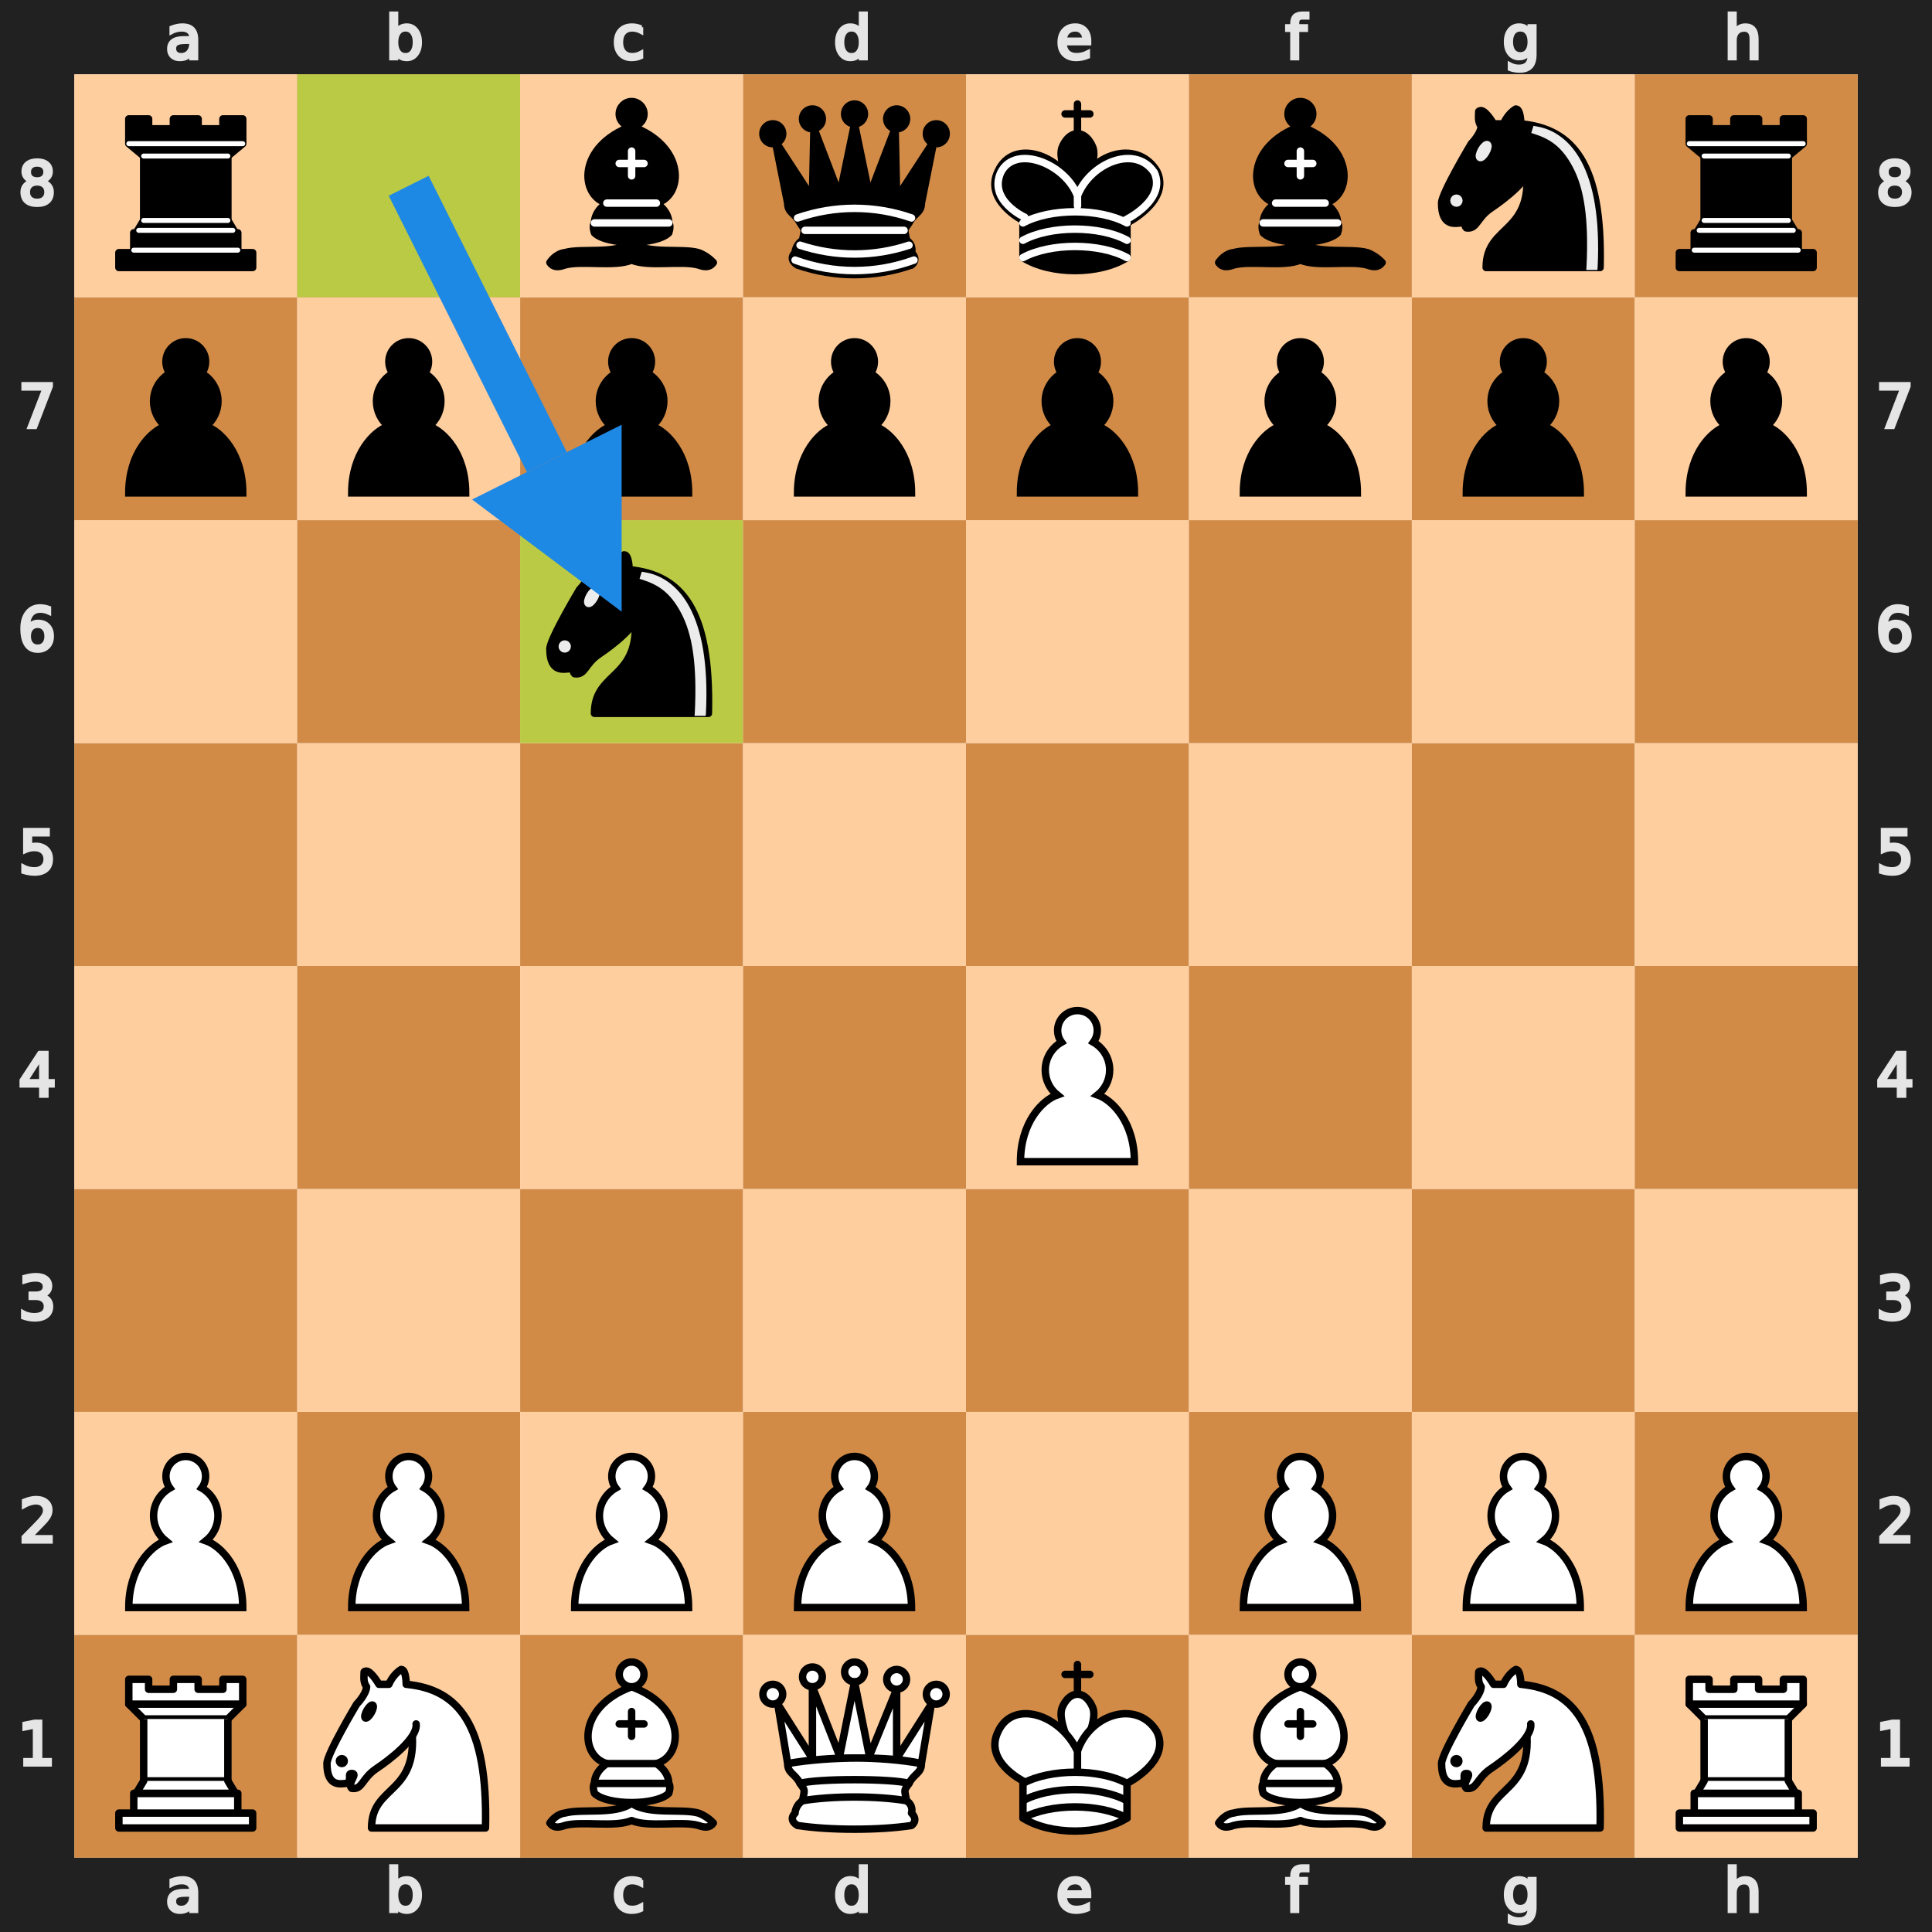
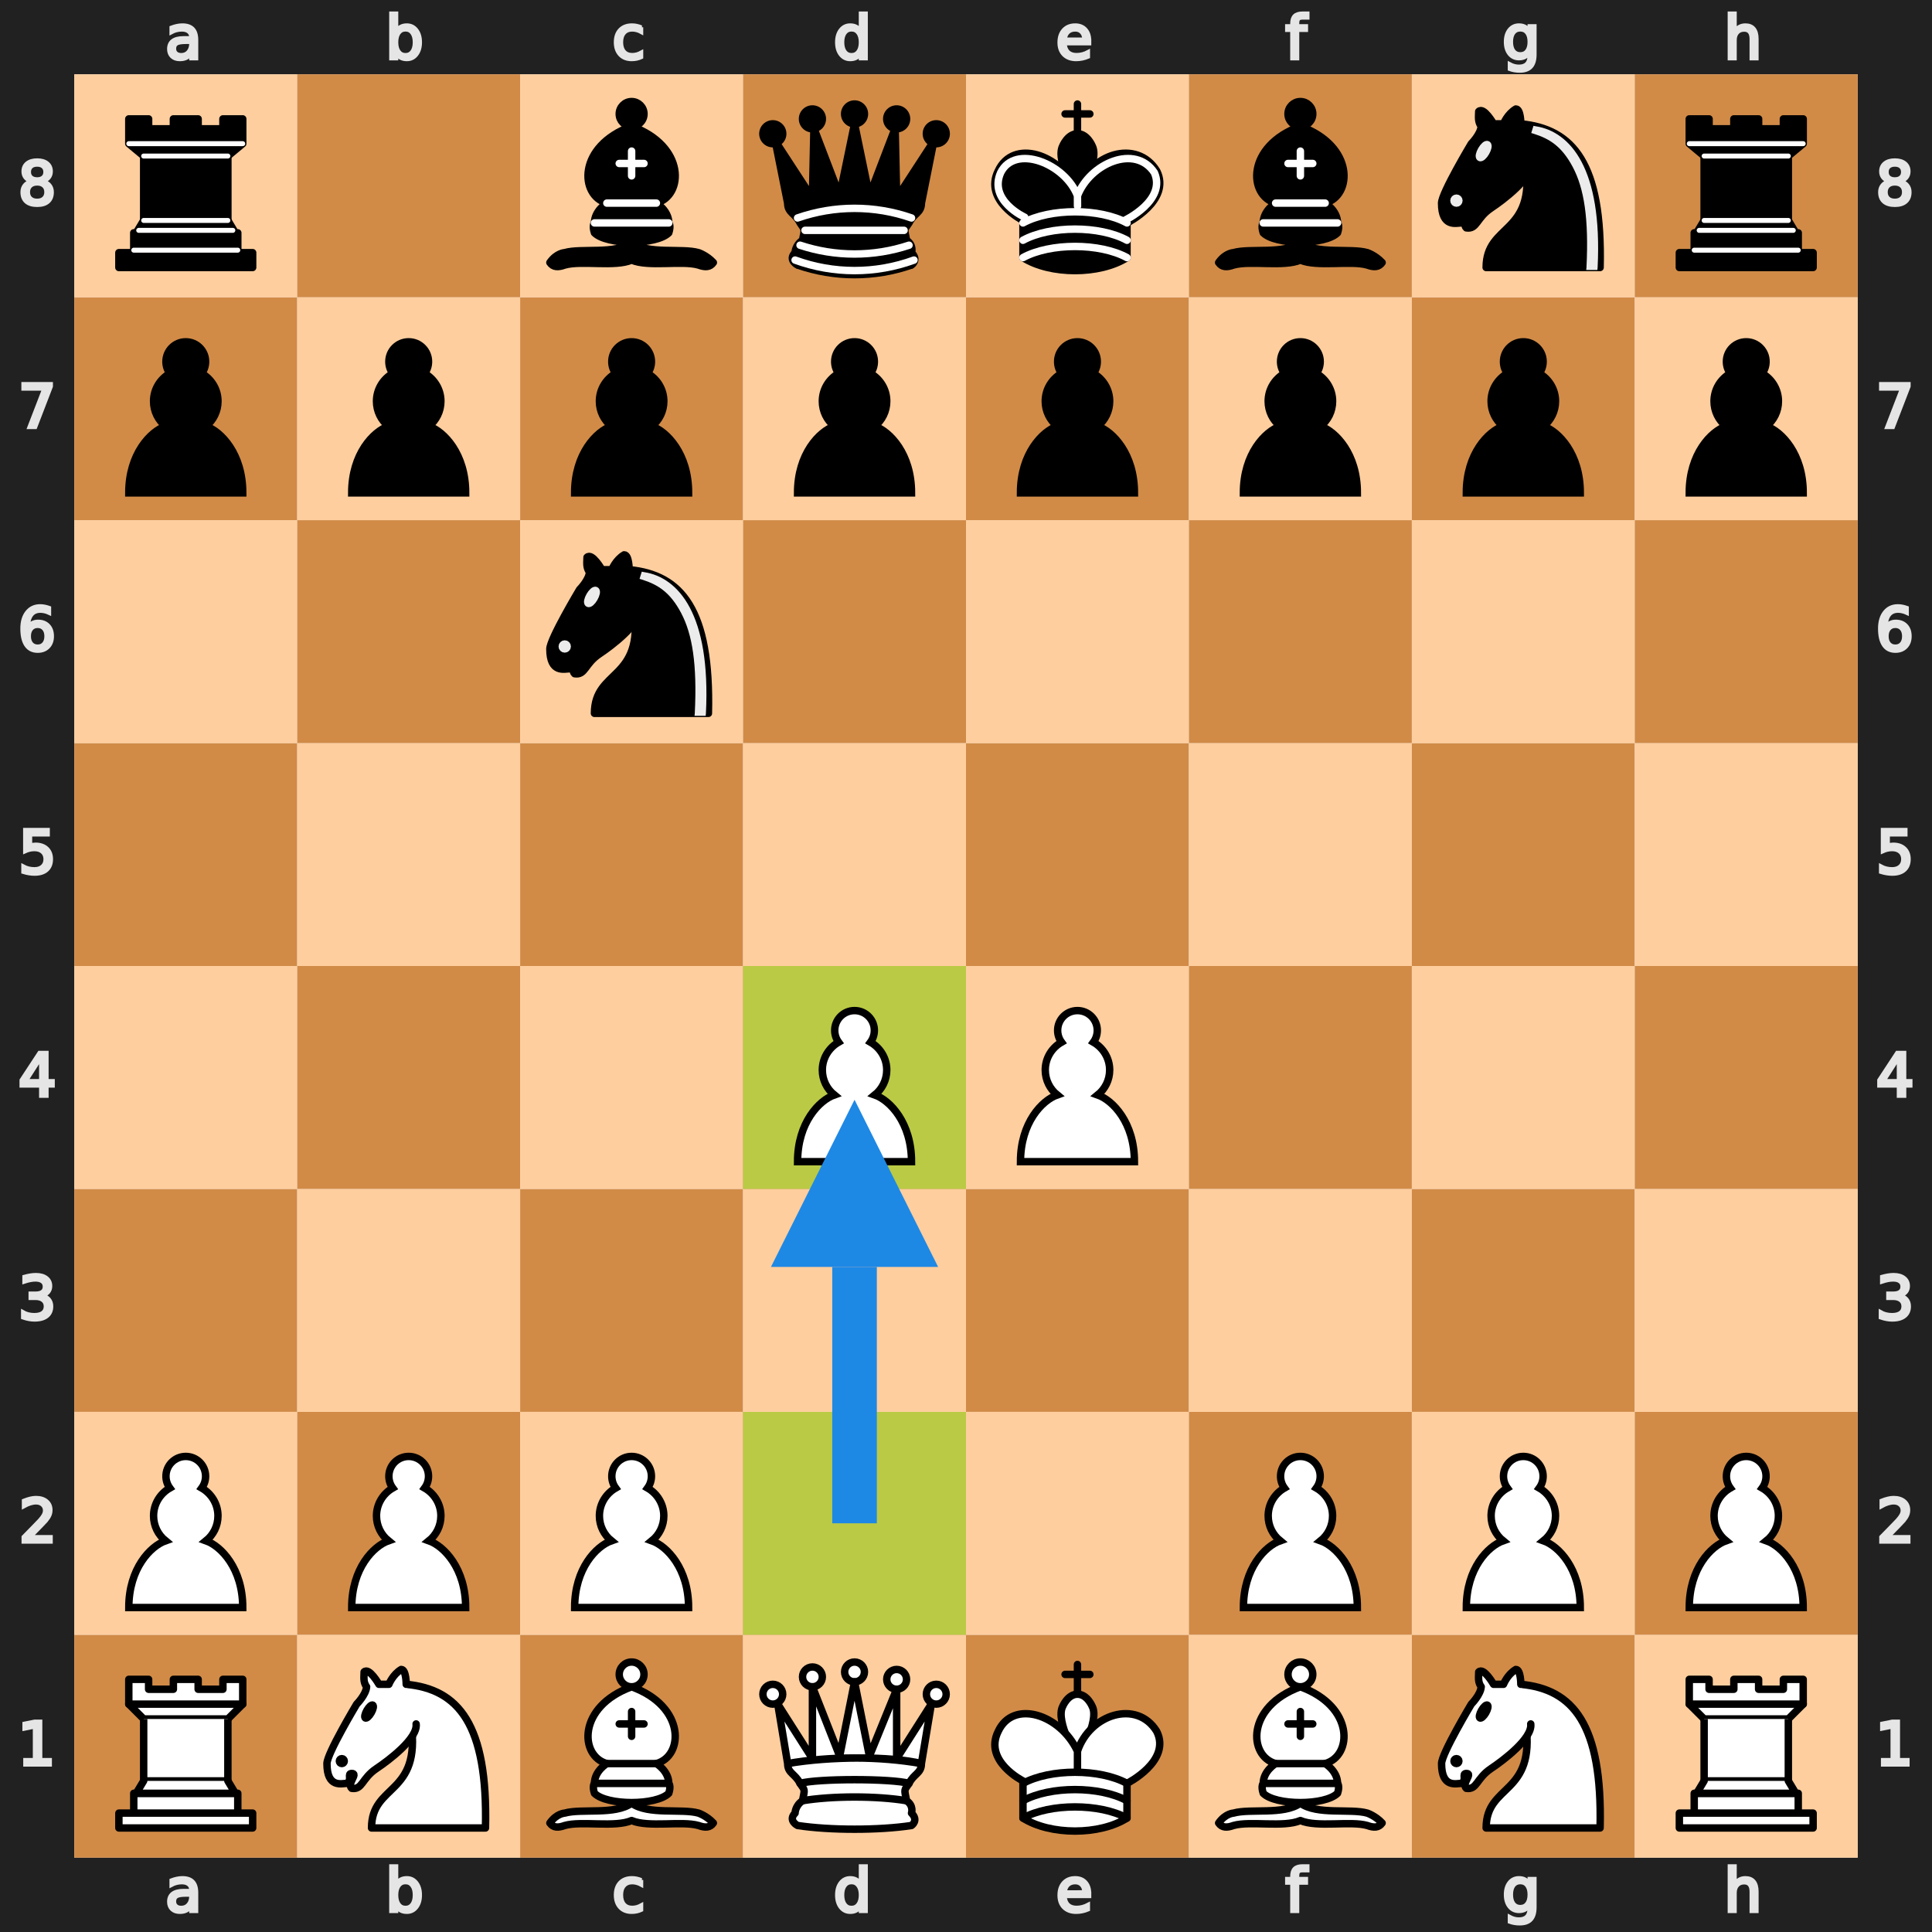
<svg xmlns="http://www.w3.org/2000/svg" xmlns:xlink="http://www.w3.org/1999/xlink" viewBox="0 0 390 390" width="400" height="400">
  <defs>
    <g id="white-pawn" class="white pawn">
      <path d="M22.5 9c-2.21 0-4 1.79-4 4 0 .89.29 1.71.78 2.38C17.33 16.5 16 18.59 16 21c0 2.03.94 3.84 2.41 5.03-3 1.06-7.41 5.55-7.41 13.47h23c0-7.92-4.41-12.41-7.41-13.47 1.47-1.19 2.41-3 2.41-5.03 0-2.41-1.33-4.5-3.28-5.62.49-.67.78-1.49.78-2.38 0-2.21-1.79-4-4-4z" fill="#fff" stroke="#000" stroke-width="1.5" stroke-linecap="round" />
    </g>
    <g id="white-knight" class="white knight" fill="none" fill-rule="evenodd" stroke="#000" stroke-width="1.5" stroke-linecap="round" stroke-linejoin="round">
      <path d="M 22,10 C 32.5,11 38.5,18 38,39 L 15,39 C 15,30 25,32.5 23,18" style="fill:#ffffff; stroke:#000000;" />
      <path d="M 24,18 C 24.38,20.91 18.45,25.37 16,27 C 13,29 13.18,31.34 11,31 C 9.958,30.06 12.41,27.96 11,28 C 10,28 11.19,29.23 10,30 C 9,30 5.997,31 6,26 C 6,24 12,14 12,14 C 12,14 13.89,12.1 14,10.5 C 13.27,9.506 13.5,8.5 13.5,7.5 C 14.5,6.5 16.5,10 16.5,10 L 18.5,10 C 18.5,10 19.28,8.008 21,7 C 22,7 22,10 22,10" style="fill:#ffffff; stroke:#000000;" />
      <path d="M 9.5 25.5 A 0.5 0.5 0 1 1 8.5,25.5 A 0.5 0.5 0 1 1 9.5 25.5 z" style="fill:#000000; stroke:#000000;" />
      <path d="M 15 15.5 A 0.5 1.5 0 1 1 14,15.5 A 0.5 1.5 0 1 1 15 15.5 z" transform="matrix(0.866,0.5,-0.5,0.866,9.693,-5.173)" style="fill:#000000; stroke:#000000;" />
    </g>
    <g id="white-bishop" class="white bishop" fill="none" fill-rule="evenodd" stroke="#000" stroke-width="1.5" stroke-linecap="round" stroke-linejoin="round">
      <g fill="#fff" stroke-linecap="butt">
        <path d="M9 36c3.39-.97 10.11.43 13.5-2 3.39 2.43 10.11 1.03 13.5 2 0 0 1.65.54 3 2-.68.97-1.65.99-3 .5-3.39-.97-10.11.46-13.5-1-3.39 1.46-10.11.03-13.5 1-1.354.49-2.323.47-3-.5 1.354-1.94 3-2 3-2zM15 32c2.5 2.5 12.5 2.5 15 0 .5-1.5 0-2 0-2 0-2.5-2.5-4-2.5-4 5.5-1.5 6-11.5-5-15.5-11 4-10.5 14-5 15.5 0 0-2.5 1.5-2.5 4 0 0-.5.5 0 2zM25 8a2.5 2.5 0 1 1-5 0 2.5 2.5 0 1 1 5 0z" />
      </g>
      <path d="M17.5 26h10M15 30h15m-7.5-14.5v5M20 18h5" stroke-linejoin="miter" />
    </g>
    <g id="white-rook" class="white rook" fill="#fff" fill-rule="evenodd" stroke="#000" stroke-width="1.5" stroke-linecap="round" stroke-linejoin="round">
      <path d="M9 39h27v-3H9v3zM12 36v-4h21v4H12zM11 14V9h4v2h5V9h5v2h5V9h4v5" stroke-linecap="butt" />
      <path d="M34 14l-3 3H14l-3-3" />
      <path d="M31 17v12.5H14V17" stroke-linecap="butt" stroke-linejoin="miter" />
      <path d="M31 29.5l1.5 2.5h-20l1.5-2.5" />
      <path d="M11 14h23" fill="none" stroke-linejoin="miter" />
    </g>
    <g id="white-queen" class="white queen" fill="#fff" fill-rule="evenodd" stroke="#000" stroke-width="1.5" stroke-linecap="round" stroke-linejoin="round">
      <path d="M8 12a2 2 0 1 1-4 0 2 2 0 1 1 4 0zM24.5 7.5a2 2 0 1 1-4 0 2 2 0 1 1 4 0zM41 12a2 2 0 1 1-4 0 2 2 0 1 1 4 0zM16 8.5a2 2 0 1 1-4 0 2 2 0 1 1 4 0zM33 9a2 2 0 1 1-4 0 2 2 0 1 1 4 0z" />
      <path d="M9 26c8.5-1.5 21-1.5 27 0l2-12-7 11V11l-5.5 13.5-3-15-3 15-5.5-14V25L7 14l2 12zM9 26c0 2 1.5 2 2.5 4 1 1.5 1 1 .5 3.5-1.5 1-1.5 2.5-1.5 2.5-1.5 1.5.5 2.5.5 2.5 6.5 1 16.5 1 23 0 0 0 1.5-1 0-2.5 0 0 .5-1.5-1-2.5-.5-2.5-.5-2 .5-3.5 1-2 2.5-2 2.5-4-8.5-1.5-18.5-1.5-27 0z" stroke-linecap="butt" />
      <path d="M11.5 30c3.5-1 18.5-1 22 0M12 33.5c6-1 15-1 21 0" fill="none" />
    </g>
    <g id="white-king" class="white king" fill="none" fill-rule="evenodd" stroke="#000" stroke-width="1.5" stroke-linecap="round" stroke-linejoin="round">
      <path d="M22.5 11.63V6M20 8h5" stroke-linejoin="miter" />
      <path d="M22.5 25s4.5-7.5 3-10.5c0 0-1-2.5-3-2.5s-3 2.5-3 2.5c-1.5 3 3 10.5 3 10.5" fill="#fff" stroke-linecap="butt" stroke-linejoin="miter" />
      <path d="M11.5 37c5.5 3.5 15.5 3.5 21 0v-7s9-4.5 6-10.5c-4-6.5-13.5-3.5-16 4V27v-3.5c-3.5-7.5-13-10.5-16-4-3 6 5 10 5 10V37z" fill="#fff" />
      <path d="M11.5 30c5.5-3 15.5-3 21 0m-21 3.5c5.5-3 15.5-3 21 0m-21 3.5c5.5-3 15.5-3 21 0" />
    </g>
    <g id="black-pawn" class="black pawn">
      <path d="M22.5 9c-2.21 0-4 1.79-4 4 0 .89.29 1.71.78 2.38C17.33 16.5 16 18.59 16 21c0 2.03.94 3.84 2.41 5.03-3 1.06-7.41 5.55-7.41 13.47h23c0-7.92-4.41-12.41-7.41-13.47 1.47-1.19 2.41-3 2.41-5.03 0-2.41-1.33-4.5-3.28-5.62.49-.67.78-1.49.78-2.38 0-2.21-1.79-4-4-4z" fill="#000" stroke="#000" stroke-width="1.5" stroke-linecap="round" />
    </g>
    <g id="black-knight" class="black knight" fill="none" fill-rule="evenodd" stroke="#000" stroke-width="1.5" stroke-linecap="round" stroke-linejoin="round">
      <path d="M 22,10 C 32.5,11 38.5,18 38,39 L 15,39 C 15,30 25,32.5 23,18" style="fill:#000000; stroke:#000000;" />
      <path d="M 24,18 C 24.38,20.91 18.45,25.37 16,27 C 13,29 13.18,31.34 11,31 C 9.958,30.06 12.41,27.96 11,28 C 10,28 11.19,29.23 10,30 C 9,30 5.997,31 6,26 C 6,24 12,14 12,14 C 12,14 13.89,12.1 14,10.5 C 13.27,9.506 13.5,8.5 13.5,7.5 C 14.5,6.5 16.5,10 16.5,10 L 18.5,10 C 18.5,10 19.28,8.008 21,7 C 22,7 22,10 22,10" style="fill:#000000; stroke:#000000;" />
      <path d="M 9.5 25.5 A 0.5 0.5 0 1 1 8.5,25.5 A 0.5 0.5 0 1 1 9.5 25.5 z" style="fill:#ececec; stroke:#ececec;" />
      <path d="M 15 15.5 A 0.5 1.5 0 1 1 14,15.5 A 0.5 1.5 0 1 1 15 15.5 z" transform="matrix(0.866,0.5,-0.5,0.866,9.693,-5.173)" style="fill:#ececec; stroke:#ececec;" />
      <path d="M 24.55,10.4 L 24.1,11.85 L 24.6,12 C 27.75,13 30.25,14.49 32.5,18.75 C 34.75,23.01 35.75,29.06 35.25,39 L 35.2,39.5 L 37.45,39.5 L 37.5,39 C 38,28.94 36.62,22.15 34.25,17.66 C 31.88,13.17 28.46,11.02 25.06,10.5 L 24.55,10.4 z " style="fill:#ececec; stroke:none;" />
    </g>
    <g id="black-bishop" class="black bishop" fill="none" fill-rule="evenodd" stroke="#000" stroke-width="1.5" stroke-linecap="round" stroke-linejoin="round">
      <path d="M9 36c3.39-.97 10.11.43 13.5-2 3.39 2.43 10.11 1.03 13.5 2 0 0 1.65.54 3 2-.68.97-1.65.99-3 .5-3.39-.97-10.11.46-13.5-1-3.39 1.46-10.11.03-13.5 1-1.354.49-2.323.47-3-.5 1.354-1.94 3-2 3-2zm6-4c2.5 2.5 12.5 2.5 15 0 .5-1.5 0-2 0-2 0-2.5-2.5-4-2.5-4 5.5-1.5 6-11.5-5-15.5-11 4-10.5 14-5 15.5 0 0-2.5 1.5-2.5 4 0 0-.5.5 0 2zM25 8a2.5 2.5 0 1 1-5 0 2.5 2.5 0 1 1 5 0z" fill="#000" stroke-linecap="butt" />
      <path d="M17.5 26h10M15 30h15m-7.5-14.5v5M20 18h5" stroke="#fff" stroke-linejoin="miter" />
    </g>
    <g id="black-rook" class="black rook" fill="#000" fill-rule="evenodd" stroke="#000" stroke-width="1.5" stroke-linecap="round" stroke-linejoin="round">
      <path d="M9 39h27v-3H9v3zM12.5 32l1.5-2.5h17l1.5 2.5h-20zM12 36v-4h21v4H12z" stroke-linecap="butt" />
      <path d="M14 29.5v-13h17v13H14z" stroke-linecap="butt" stroke-linejoin="miter" />
      <path d="M14 16.5L11 14h23l-3 2.5H14zM11 14V9h4v2h5V9h5v2h5V9h4v5H11z" stroke-linecap="butt" />
      <path d="M12 35.5h21M13 31.5h19M14 29.5h17M14 16.5h17M11 14h23" fill="none" stroke="#fff" stroke-width="1" stroke-linejoin="miter" />
    </g>
    <g id="black-queen" class="black queen" fill="#000" fill-rule="evenodd" stroke="#000" stroke-width="1.5" stroke-linecap="round" stroke-linejoin="round">
      <g fill="#000" stroke="none">
        <circle cx="6" cy="12" r="2.75" />
        <circle cx="14" cy="9" r="2.75" />
        <circle cx="22.5" cy="8" r="2.75" />
        <circle cx="31" cy="9" r="2.75" />
        <circle cx="39" cy="12" r="2.75" />
      </g>
      <path d="M9 26c8.5-1.5 21-1.5 27 0l2.5-12.5L31 25l-.3-14.1-5.2 13.6-3-14.5-3 14.5-5.2-13.6L14 25 6.5 13.5 9 26zM9 26c0 2 1.5 2 2.5 4 1 1.5 1 1 .5 3.5-1.5 1-1.5 2.5-1.5 2.5-1.5 1.5.5 2.5.5 2.5 6.5 1 16.5 1 23 0 0 0 1.5-1 0-2.5 0 0 .5-1.5-1-2.5-.5-2.5-.5-2 .5-3.5 1-2 2.5-2 2.5-4-8.5-1.5-18.5-1.5-27 0z" stroke-linecap="butt" />
      <path d="M11 38.5a35 35 1 0 0 23 0" fill="none" stroke-linecap="butt" />
      <path d="M11 29a35 35 1 0 1 23 0M12.5 31.5h20M11.5 34.5a35 35 1 0 0 22 0M10.5 37.5a35 35 1 0 0 24 0" fill="none" stroke="#fff" />
    </g>
    <g id="black-king" class="black king" fill="none" fill-rule="evenodd" stroke="#000" stroke-width="1.5" stroke-linecap="round" stroke-linejoin="round">
      <path d="M22.5 11.63V6" stroke-linejoin="miter" />
      <path d="M22.5 25s4.5-7.5 3-10.5c0 0-1-2.5-3-2.5s-3 2.5-3 2.5c-1.5 3 3 10.5 3 10.5" fill="#000" stroke-linecap="butt" stroke-linejoin="miter" />
      <path d="M11.5 37c5.5 3.5 15.5 3.5 21 0v-7s9-4.5 6-10.5c-4-6.5-13.5-3.5-16 4V27v-3.5c-3.5-7.5-13-10.5-16-4-3 6 5 10 5 10V37z" fill="#000" />
      <path d="M20 8h5" stroke-linejoin="miter" />
      <path d="M32 29.5s8.5-4 6.03-9.65C34.15 14 25 18 22.5 24.5l.01 2.1-.01-2.1C20 18 9.906 14 6.997 19.85c-2.497 5.65 4.853 9 4.853 9M11.5 30c5.5-3 15.5-3 21 0m-21 3.5c5.5-3 15.5-3 21 0m-21 3.5c5.5-3 15.5-3 21 0" stroke="#fff" />
    </g>
  </defs>
  <rect x="7.5" y="7.5" width="375" height="375" fill="none" stroke="#212121" stroke-width="15" />
  <g transform="translate(20, 1) scale(0.75, 0.75)" fill="#e5e5e5" stroke="#e5e5e5">
    <path d="M23.328 10.016q-1.742 0-2.414.398-.672.398-.672 1.36 0 .765.5 1.218.508.445 1.375.445 1.196 0 1.914-.843.727-.852.727-2.258v-.32zm2.867-.594v4.992h-1.437v-1.328q-.492.797-1.227 1.18-.734.375-1.797.375-1.343 0-2.14-.75-.79-.758-.79-2.024 0-1.476.985-2.226.992-.75 2.953-.75h2.016V8.75q0-.992-.656-1.531-.649-.547-1.829-.547-.75 0-1.46.18-.711.18-1.368.539V6.062q.79-.304 1.532-.453.742-.156 1.445-.156 1.898 0 2.836.984.937.985.937 2.985z" />
  </g>
  <g transform="translate(20, 375) scale(0.75, 0.75)" fill="#e5e5e5" stroke="#e5e5e5">
    <path d="M23.328 10.016q-1.742 0-2.414.398-.672.398-.672 1.36 0 .765.5 1.218.508.445 1.375.445 1.196 0 1.914-.843.727-.852.727-2.258v-.32zm2.867-.594v4.992h-1.437v-1.328q-.492.797-1.227 1.18-.734.375-1.797.375-1.343 0-2.14-.75-.79-.758-.79-2.024 0-1.476.985-2.226.992-.75 2.953-.75h2.016V8.75q0-.992-.656-1.531-.649-.547-1.829-.547-.75 0-1.46.18-.711.18-1.368.539V6.062q.79-.304 1.532-.453.742-.156 1.445-.156 1.898 0 2.836.984.937.985.937 2.985z" />
  </g>
  <g transform="translate(65, 1) scale(0.75, 0.75)" fill="#e5e5e5" stroke="#e5e5e5">
    <path d="M24.922 10.047q0-1.586-.656-2.485-.649-.906-1.79-.906-1.14 0-1.796.906-.649.899-.649 2.485 0 1.586.649 2.492.656.898 1.797.898 1.14 0 1.789-.898.656-.906.656-2.492zm-4.89-3.055q.452-.781 1.14-1.156.695-.383 1.656-.383 1.594 0 2.586 1.266 1 1.265 1 3.328 0 2.062-1 3.328-.992 1.266-2.586 1.266-.96 0-1.656-.375-.688-.383-1.14-1.164v1.312h-1.446V2.258h1.445z" />
  </g>
  <g transform="translate(65, 375) scale(0.75, 0.75)" fill="#e5e5e5" stroke="#e5e5e5">
    <path d="M24.922 10.047q0-1.586-.656-2.485-.649-.906-1.79-.906-1.14 0-1.796.906-.649.899-.649 2.485 0 1.586.649 2.492.656.898 1.797.898 1.14 0 1.789-.898.656-.906.656-2.492zm-4.89-3.055q.452-.781 1.14-1.156.695-.383 1.656-.383 1.594 0 2.586 1.266 1 1.265 1 3.328 0 2.062-1 3.328-.992 1.266-2.586 1.266-.96 0-1.656-.375-.688-.383-1.14-1.164v1.312h-1.446V2.258h1.445z" />
  </g>
  <g transform="translate(110, 1) scale(0.75, 0.75)" fill="#e5e5e5" stroke="#e5e5e5">
    <path d="M25.96 6v1.344q-.608-.336-1.226-.5-.609-.172-1.234-.172-1.398 0-2.172.89-.773.883-.773 2.485 0 1.601.773 2.492.774.883 2.172.883.625 0 1.234-.164.618-.172 1.227-.508v1.328q-.602.281-1.25.422-.64.14-1.367.14-1.977 0-3.14-1.242-1.165-1.242-1.165-3.351 0-2.14 1.172-3.367 1.18-1.227 3.227-1.227.664 0 1.296.14.633.134 1.227.407z" />
  </g>
  <g transform="translate(110, 375) scale(0.75, 0.75)" fill="#e5e5e5" stroke="#e5e5e5">
    <path d="M25.96 6v1.344q-.608-.336-1.226-.5-.609-.172-1.234-.172-1.398 0-2.172.89-.773.883-.773 2.485 0 1.601.773 2.492.774.883 2.172.883.625 0 1.234-.164.618-.172 1.227-.508v1.328q-.602.281-1.25.422-.64.14-1.367.14-1.977 0-3.14-1.242-1.165-1.242-1.165-3.351 0-2.14 1.172-3.367 1.18-1.227 3.227-1.227.664 0 1.296.14.633.134 1.227.407z" />
  </g>
  <g transform="translate(155, 1) scale(0.75, 0.75)" fill="#e5e5e5" stroke="#e5e5e5">
    <path d="M24.973 6.992V2.258h1.437v12.156h-1.437v-1.312q-.453.78-1.149 1.164-.687.375-1.656.375-1.586 0-2.586-1.266-.992-1.266-.992-3.328 0-2.063.992-3.328 1-1.266 2.586-1.266.969 0 1.656.383.696.375 1.149 1.156zm-4.899 3.055q0 1.586.649 2.492.656.898 1.797.898 1.14 0 1.796-.898.657-.906.657-2.492 0-1.586-.657-2.485-.656-.906-1.796-.906-1.141 0-1.797.906-.649.899-.649 2.485z" />
  </g>
  <g transform="translate(155, 375) scale(0.75, 0.75)" fill="#e5e5e5" stroke="#e5e5e5">
    <path d="M24.973 6.992V2.258h1.437v12.156h-1.437v-1.312q-.453.78-1.149 1.164-.687.375-1.656.375-1.586 0-2.586-1.266-.992-1.266-.992-3.328 0-2.063.992-3.328 1-1.266 2.586-1.266.969 0 1.656.383.696.375 1.149 1.156zm-4.899 3.055q0 1.586.649 2.492.656.898 1.797.898 1.14 0 1.796-.898.657-.906.657-2.492 0-1.586-.657-2.485-.656-.906-1.796-.906-1.141 0-1.797.906-.649.899-.649 2.485z" />
  </g>
  <g transform="translate(200, 1) scale(0.75, 0.75)" fill="#e5e5e5" stroke="#e5e5e5">
    <path d="M26.555 9.68v.703h-6.61q.094 1.484.89 2.265.806.774 2.235.774.828 0 1.602-.203.781-.203 1.547-.61v1.36q-.774.328-1.586.5-.813.172-1.649.172-2.093 0-3.32-1.22-1.219-1.218-1.219-3.296 0-2.148 1.157-3.406 1.164-1.266 3.132-1.266 1.766 0 2.79 1.14 1.03 1.134 1.03 3.087zm-1.438-.422q-.015-1.18-.664-1.883-.64-.703-1.703-.703-1.203 0-1.93.68-.718.68-.828 1.914z" />
  </g>
  <g transform="translate(200, 375) scale(0.75, 0.75)" fill="#e5e5e5" stroke="#e5e5e5">
    <path d="M26.555 9.68v.703h-6.61q.094 1.484.89 2.265.806.774 2.235.774.828 0 1.602-.203.781-.203 1.547-.61v1.36q-.774.328-1.586.5-.813.172-1.649.172-2.093 0-3.32-1.22-1.219-1.218-1.219-3.296 0-2.148 1.157-3.406 1.164-1.266 3.132-1.266 1.766 0 2.79 1.14 1.03 1.134 1.03 3.087zm-1.438-.422q-.015-1.18-.664-1.883-.64-.703-1.703-.703-1.203 0-1.93.68-.718.68-.828 1.914z" />
  </g>
  <g transform="translate(245, 1) scale(0.75, 0.75)" fill="#e5e5e5" stroke="#e5e5e5">
    <path d="M25.285 2.258v1.195H23.91q-.773 0-1.078.313-.297.312-.297 1.125v.773h2.367v1.117h-2.367v7.633H21.09V6.781h-1.375V5.664h1.375v-.61q0-1.46.68-2.124.68-.672 2.156-.672z" />
  </g>
  <g transform="translate(245, 375) scale(0.75, 0.75)" fill="#e5e5e5" stroke="#e5e5e5">
    <path d="M25.285 2.258v1.195H23.91q-.773 0-1.078.313-.297.312-.297 1.125v.773h2.367v1.117h-2.367v7.633H21.09V6.781h-1.375V5.664h1.375v-.61q0-1.46.68-2.124.68-.672 2.156-.672z" />
  </g>
  <g transform="translate(290, 1) scale(0.75, 0.75)" fill="#e5e5e5" stroke="#e5e5e5">
    <path d="M24.973 9.937q0-1.562-.649-2.421-.64-.86-1.804-.86-1.157 0-1.805.86-.64.859-.64 2.421 0 1.555.64 2.415.648.859 1.805.859 1.164 0 1.804-.86.649-.859.649-2.414zm1.437 3.391q0 2.234-.992 3.32-.992 1.094-3.04 1.094-.757 0-1.429-.117-.672-.11-1.304-.344v-1.398q.632.344 1.25.508.617.164 1.257.164 1.414 0 2.118-.743.703-.734.703-2.226v-.711q-.446.773-1.141 1.156-.695.383-1.664.383-1.61 0-2.594-1.227-.984-1.226-.984-3.25 0-2.03.984-3.257.985-1.227 2.594-1.227.969 0 1.664.383t1.14 1.156V5.664h1.438z" />
  </g>
  <g transform="translate(290, 375) scale(0.75, 0.75)" fill="#e5e5e5" stroke="#e5e5e5">
    <path d="M24.973 9.937q0-1.562-.649-2.421-.64-.86-1.804-.86-1.157 0-1.805.86-.64.859-.64 2.421 0 1.555.64 2.415.648.859 1.805.859 1.164 0 1.804-.86.649-.859.649-2.414zm1.437 3.391q0 2.234-.992 3.32-.992 1.094-3.04 1.094-.757 0-1.429-.117-.672-.11-1.304-.344v-1.398q.632.344 1.25.508.617.164 1.257.164 1.414 0 2.118-.743.703-.734.703-2.226v-.711q-.446.773-1.141 1.156-.695.383-1.664.383-1.61 0-2.594-1.227-.984-1.226-.984-3.25 0-2.03.984-3.257.985-1.227 2.594-1.227.969 0 1.664.383t1.14 1.156V5.664h1.438z" />
  </g>
  <g transform="translate(335, 1) scale(0.75, 0.75)" fill="#e5e5e5" stroke="#e5e5e5">
    <path d="M26.164 9.133v5.281h-1.437V9.18q0-1.243-.485-1.86-.484-.617-1.453-.617-1.164 0-1.836.742-.672.742-.672 2.024v4.945h-1.445V2.258h1.445v4.765q.516-.789 1.211-1.18.703-.39 1.617-.39 1.508 0 2.282.938.773.93.773 2.742z" />
  </g>
  <g transform="translate(335, 375) scale(0.75, 0.75)" fill="#e5e5e5" stroke="#e5e5e5">
    <path d="M26.164 9.133v5.281h-1.437V9.18q0-1.243-.485-1.86-.484-.617-1.453-.617-1.164 0-1.836.742-.672.742-.672 2.024v4.945h-1.445V2.258h1.445v4.765q.516-.789 1.211-1.18.703-.39 1.617-.39 1.508 0 2.282.938.773.93.773 2.742z" />
  </g>
  <g transform="translate(0, 335) scale(0.75, 0.75)" fill="#e5e5e5" stroke="#e5e5e5">
    <path d="M6.754 26.996h2.578v-8.898l-2.805.562v-1.437l2.79-.563h1.578v10.336h2.578v1.328h-6.72z" />
  </g>
  <g transform="translate(375, 335) scale(0.75, 0.75)" fill="#e5e5e5" stroke="#e5e5e5">
    <path d="M6.754 26.996h2.578v-8.898l-2.805.562v-1.437l2.79-.563h1.578v10.336h2.578v1.328h-6.72z" />
  </g>
  <g transform="translate(0, 290) scale(0.75, 0.75)" fill="#e5e5e5" stroke="#e5e5e5">
    <path d="M8.195 26.996h5.508v1.328H6.297v-1.328q.898-.93 2.445-2.492 1.555-1.57 1.953-2.024.758-.851 1.055-1.437.305-.594.305-1.164 0-.93-.657-1.516-.648-.586-1.695-.586-.742 0-1.57.258-.82.258-1.758.781v-1.593q.953-.383 1.781-.578.828-.196 1.516-.196 1.812 0 2.89.906 1.079.907 1.079 2.422 0 .72-.274 1.368-.265.64-.976 1.515-.196.227-1.243 1.313-1.046 1.078-2.953 3.023z" />
  </g>
  <g transform="translate(375, 290) scale(0.75, 0.75)" fill="#e5e5e5" stroke="#e5e5e5">
    <path d="M8.195 26.996h5.508v1.328H6.297v-1.328q.898-.93 2.445-2.492 1.555-1.57 1.953-2.024.758-.851 1.055-1.437.305-.594.305-1.164 0-.93-.657-1.516-.648-.586-1.695-.586-.742 0-1.57.258-.82.258-1.758.781v-1.593q.953-.383 1.781-.578.828-.196 1.516-.196 1.812 0 2.89.906 1.079.907 1.079 2.422 0 .72-.274 1.368-.265.64-.976 1.515-.196.227-1.243 1.313-1.046 1.078-2.953 3.023z" />
  </g>
  <g transform="translate(0, 245) scale(0.75, 0.75)" fill="#e5e5e5" stroke="#e5e5e5">
    <path d="M11.434 22.035q1.132.242 1.765 1.008.64.766.64 1.89 0 1.727-1.187 2.672-1.187.946-3.375.946-.734 0-1.515-.149-.774-.14-1.602-.43V26.45q.656.383 1.438.578.78.196 1.632.196 1.485 0 2.258-.586.782-.586.782-1.703 0-1.032-.727-1.61-.719-.586-2.008-.586h-1.36v-1.297h1.423q1.164 0 1.78-.46.618-.47.618-1.344 0-.899-.64-1.375-.633-.485-1.82-.485-.65 0-1.391.141-.743.14-1.633.437V16.95q.898-.25 1.68-.375.788-.125 1.484-.125 1.797 0 2.844.82 1.046.813 1.046 2.204 0 .968-.554 1.64-.555.664-1.578.922z" />
  </g>
  <g transform="translate(375, 245) scale(0.75, 0.75)" fill="#e5e5e5" stroke="#e5e5e5">
    <path d="M11.434 22.035q1.132.242 1.765 1.008.64.766.64 1.89 0 1.727-1.187 2.672-1.187.946-3.375.946-.734 0-1.515-.149-.774-.14-1.602-.43V26.45q.656.383 1.438.578.78.196 1.632.196 1.485 0 2.258-.586.782-.586.782-1.703 0-1.032-.727-1.61-.719-.586-2.008-.586h-1.36v-1.297h1.423q1.164 0 1.78-.46.618-.47.618-1.344 0-.899-.64-1.375-.633-.485-1.82-.485-.65 0-1.391.141-.743.14-1.633.437V16.95q.898-.25 1.68-.375.788-.125 1.484-.125 1.797 0 2.844.82 1.046.813 1.046 2.204 0 .968-.554 1.64-.555.664-1.578.922z" />
  </g>
  <g transform="translate(0, 200) scale(0.75, 0.75)" fill="#e5e5e5" stroke="#e5e5e5">
    <path d="M11.016 18.035L7.03 24.262h3.985zm-.414-1.375h1.984v7.602h1.664v1.312h-1.664v2.75h-1.57v-2.75H5.75v-1.523z" />
  </g>
  <g transform="translate(375, 200) scale(0.75, 0.75)" fill="#e5e5e5" stroke="#e5e5e5">
    <path d="M11.016 18.035L7.03 24.262h3.985zm-.414-1.375h1.984v7.602h1.664v1.312h-1.664v2.75h-1.57v-2.75H5.75v-1.523z" />
  </g>
  <g transform="translate(0, 155) scale(0.75, 0.75)" fill="#e5e5e5" stroke="#e5e5e5">
    <path d="M6.719 16.66h6.195v1.328h-4.75v2.86q.344-.118.688-.172.343-.063.687-.063 1.953 0 3.094 1.07 1.14 1.07 1.14 2.899 0 1.883-1.171 2.93-1.172 1.039-3.305 1.039-.735 0-1.5-.125-.758-.125-1.57-.375v-1.586q.703.383 1.453.57.75.188 1.586.188 1.351 0 2.14-.711.79-.711.79-1.93 0-1.219-.79-1.93-.789-.71-2.14-.71-.633 0-1.266.14-.625.14-1.281.438z" />
  </g>
  <g transform="translate(375, 155) scale(0.75, 0.75)" fill="#e5e5e5" stroke="#e5e5e5">
    <path d="M6.719 16.66h6.195v1.328h-4.75v2.86q.344-.118.688-.172.343-.063.687-.063 1.953 0 3.094 1.07 1.14 1.07 1.14 2.899 0 1.883-1.171 2.93-1.172 1.039-3.305 1.039-.735 0-1.5-.125-.758-.125-1.57-.375v-1.586q.703.383 1.453.57.75.188 1.586.188 1.351 0 2.14-.711.79-.711.79-1.93 0-1.219-.79-1.93-.789-.71-2.14-.71-.633 0-1.266.14-.625.14-1.281.438z" />
  </g>
  <g transform="translate(0, 110) scale(0.75, 0.75)" fill="#e5e5e5" stroke="#e5e5e5">
    <path d="M10.137 21.863q-1.063 0-1.688.727-.617.726-.617 1.992 0 1.258.617 1.992.625.727 1.688.727 1.062 0 1.68-.727.624-.734.624-1.992 0-1.266-.625-1.992-.617-.727-1.68-.727zm3.133-4.945v1.437q-.594-.28-1.204-.43-.601-.148-1.195-.148-1.562 0-2.39 1.055-.82 1.055-.938 3.188.46-.68 1.156-1.04.696-.367 1.531-.367 1.758 0 2.774 1.07 1.023 1.063 1.023 2.899 0 1.797-1.062 2.883-1.063 1.086-2.828 1.086-2.024 0-3.094-1.547-1.07-1.555-1.07-4.5 0-2.766 1.312-4.406 1.313-1.649 3.524-1.649.593 0 1.195.117.61.118 1.266.352z" />
  </g>
  <g transform="translate(375, 110) scale(0.75, 0.75)" fill="#e5e5e5" stroke="#e5e5e5">
    <path d="M10.137 21.863q-1.063 0-1.688.727-.617.726-.617 1.992 0 1.258.617 1.992.625.727 1.688.727 1.062 0 1.68-.727.624-.734.624-1.992 0-1.266-.625-1.992-.617-.727-1.68-.727zm3.133-4.945v1.437q-.594-.28-1.204-.43-.601-.148-1.195-.148-1.562 0-2.39 1.055-.82 1.055-.938 3.188.46-.68 1.156-1.04.696-.367 1.531-.367 1.758 0 2.774 1.07 1.023 1.063 1.023 2.899 0 1.797-1.062 2.883-1.063 1.086-2.828 1.086-2.024 0-3.094-1.547-1.07-1.555-1.07-4.5 0-2.766 1.312-4.406 1.313-1.649 3.524-1.649.593 0 1.195.117.61.118 1.266.352z" />
  </g>
  <g transform="translate(0, 65) scale(0.75, 0.75)" fill="#e5e5e5" stroke="#e5e5e5">
    <path d="M6.25 16.66h7.5v.672L9.516 28.324H7.867l3.985-10.336H6.25z" />
  </g>
  <g transform="translate(375, 65) scale(0.75, 0.75)" fill="#e5e5e5" stroke="#e5e5e5">
    <path d="M6.25 16.66h7.5v.672L9.516 28.324H7.867l3.985-10.336H6.25z" />
  </g>
  <g transform="translate(0, 20) scale(0.75, 0.75)" fill="#e5e5e5" stroke="#e5e5e5">
    <path d="M10 22.785q-1.125 0-1.773.602-.641.601-.641 1.656t.64 1.656q.649.602 1.774.602t1.773-.602q.649-.61.649-1.656 0-1.055-.649-1.656-.64-.602-1.773-.602zm-1.578-.672q-1.016-.25-1.586-.945-.563-.695-.563-1.695 0-1.399.993-2.211 1-.813 2.734-.813 1.742 0 2.734.813.993.812.993 2.21 0 1-.57 1.696-.563.695-1.571.945 1.14.266 1.773 1.04.641.773.641 1.89 0 1.695-1.04 2.602-1.03.906-2.96.906t-2.969-.906Q6 26.738 6 25.043q0-1.117.64-1.89.641-.774 1.782-1.04zm-.578-2.492q0 .906.562 1.414.57.508 1.594.508 1.016 0 1.586-.508.578-.508.578-1.414 0-.906-.578-1.414-.57-.508-1.586-.508-1.023 0-1.594.508-.562.508-.562 1.414z" />
  </g>
  <g transform="translate(375, 20) scale(0.75, 0.75)" fill="#e5e5e5" stroke="#e5e5e5">
    <path d="M10 22.785q-1.125 0-1.773.602-.641.601-.641 1.656t.64 1.656q.649.602 1.774.602t1.773-.602q.649-.61.649-1.656 0-1.055-.649-1.656-.64-.602-1.773-.602zm-1.578-.672q-1.016-.25-1.586-.945-.563-.695-.563-1.695 0-1.399.993-2.211 1-.813 2.734-.813 1.742 0 2.734.813.993.812.993 2.21 0 1-.57 1.696-.563.695-1.571.945 1.14.266 1.773 1.04.641.773.641 1.89 0 1.695-1.04 2.602-1.03.906-2.96.906t-2.969-.906Q6 26.738 6 25.043q0-1.117.64-1.89.641-.774 1.782-1.04zm-.578-2.492q0 .906.562 1.414.57.508 1.594.508 1.016 0 1.586-.508.578-.508.578-1.414 0-.906-.578-1.414-.57-.508-1.586-.508-1.023 0-1.594.508-.562.508-.562 1.414z" />
  </g>
  <rect x="15" y="330" width="45" height="45" class="square dark a1" stroke="none" fill="#d18b47" />
  <rect x="60" y="330" width="45" height="45" class="square light b1" stroke="none" fill="#ffce9e" />
  <rect x="105" y="330" width="45" height="45" class="square dark c1" stroke="none" fill="#d18b47" />
  <rect x="150" y="330" width="45" height="45" class="square light d1" stroke="none" fill="#ffce9e" />
  <rect x="195" y="330" width="45" height="45" class="square dark e1" stroke="none" fill="#d18b47" />
  <rect x="240" y="330" width="45" height="45" class="square light f1" stroke="none" fill="#ffce9e" />
  <rect x="285" y="330" width="45" height="45" class="square dark g1" stroke="none" fill="#d18b47" />
  <rect x="330" y="330" width="45" height="45" class="square light h1" stroke="none" fill="#ffce9e" />
  <rect x="15" y="285" width="45" height="45" class="square light a2" stroke="none" fill="#ffce9e" />
  <rect x="60" y="285" width="45" height="45" class="square dark b2" stroke="none" fill="#d18b47" />
  <rect x="105" y="285" width="45" height="45" class="square light c2" stroke="none" fill="#ffce9e" />
  <rect x="150" y="285" width="45" height="45" class="square dark d2" stroke="none" fill="#d18b47" />
+   <rect x="150" y="285" width="45" height="45" stroke="none" fill="#baca44" />
  <rect x="195" y="285" width="45" height="45" class="square light e2" stroke="none" fill="#ffce9e" />
  <rect x="240" y="285" width="45" height="45" class="square dark f2" stroke="none" fill="#d18b47" />
  <rect x="285" y="285" width="45" height="45" class="square light g2" stroke="none" fill="#ffce9e" />
  <rect x="330" y="285" width="45" height="45" class="square dark h2" stroke="none" fill="#d18b47" />
  <rect x="15" y="240" width="45" height="45" class="square dark a3" stroke="none" fill="#d18b47" />
  <rect x="60" y="240" width="45" height="45" class="square light b3" stroke="none" fill="#ffce9e" />
  <rect x="105" y="240" width="45" height="45" class="square dark c3" stroke="none" fill="#d18b47" />
  <rect x="150" y="240" width="45" height="45" class="square light d3" stroke="none" fill="#ffce9e" />
  <rect x="195" y="240" width="45" height="45" class="square dark e3" stroke="none" fill="#d18b47" />
  <rect x="240" y="240" width="45" height="45" class="square light f3" stroke="none" fill="#ffce9e" />
  <rect x="285" y="240" width="45" height="45" class="square dark g3" stroke="none" fill="#d18b47" />
  <rect x="330" y="240" width="45" height="45" class="square light h3" stroke="none" fill="#ffce9e" />
  <rect x="15" y="195" width="45" height="45" class="square light a4" stroke="none" fill="#ffce9e" />
  <rect x="60" y="195" width="45" height="45" class="square dark b4" stroke="none" fill="#d18b47" />
  <rect x="105" y="195" width="45" height="45" class="square light c4" stroke="none" fill="#ffce9e" />
  <rect x="150" y="195" width="45" height="45" class="square dark d4" stroke="none" fill="#d18b47" />
+   <rect x="150" y="195" width="45" height="45" stroke="none" fill="#baca44" />
  <rect x="195" y="195" width="45" height="45" class="square light e4" stroke="none" fill="#ffce9e" />
  <rect x="240" y="195" width="45" height="45" class="square dark f4" stroke="none" fill="#d18b47" />
  <rect x="285" y="195" width="45" height="45" class="square light g4" stroke="none" fill="#ffce9e" />
  <rect x="330" y="195" width="45" height="45" class="square dark h4" stroke="none" fill="#d18b47" />
  <rect x="15" y="150" width="45" height="45" class="square dark a5" stroke="none" fill="#d18b47" />
  <rect x="60" y="150" width="45" height="45" class="square light b5" stroke="none" fill="#ffce9e" />
  <rect x="105" y="150" width="45" height="45" class="square dark c5" stroke="none" fill="#d18b47" />
  <rect x="150" y="150" width="45" height="45" class="square light d5" stroke="none" fill="#ffce9e" />
  <rect x="195" y="150" width="45" height="45" class="square dark e5" stroke="none" fill="#d18b47" />
  <rect x="240" y="150" width="45" height="45" class="square light f5" stroke="none" fill="#ffce9e" />
  <rect x="285" y="150" width="45" height="45" class="square dark g5" stroke="none" fill="#d18b47" />
  <rect x="330" y="150" width="45" height="45" class="square light h5" stroke="none" fill="#ffce9e" />
  <rect x="15" y="105" width="45" height="45" class="square light a6" stroke="none" fill="#ffce9e" />
  <rect x="60" y="105" width="45" height="45" class="square dark b6" stroke="none" fill="#d18b47" />
  <rect x="105" y="105" width="45" height="45" class="square light c6" stroke="none" fill="#ffce9e" />
-   <rect x="105" y="105" width="45" height="45" stroke="none" fill="#baca44" />
  <rect x="150" y="105" width="45" height="45" class="square dark d6" stroke="none" fill="#d18b47" />
  <rect x="195" y="105" width="45" height="45" class="square light e6" stroke="none" fill="#ffce9e" />
  <rect x="240" y="105" width="45" height="45" class="square dark f6" stroke="none" fill="#d18b47" />
  <rect x="285" y="105" width="45" height="45" class="square light g6" stroke="none" fill="#ffce9e" />
  <rect x="330" y="105" width="45" height="45" class="square dark h6" stroke="none" fill="#d18b47" />
  <rect x="15" y="60" width="45" height="45" class="square dark a7" stroke="none" fill="#d18b47" />
  <rect x="60" y="60" width="45" height="45" class="square light b7" stroke="none" fill="#ffce9e" />
  <rect x="105" y="60" width="45" height="45" class="square dark c7" stroke="none" fill="#d18b47" />
  <rect x="150" y="60" width="45" height="45" class="square light d7" stroke="none" fill="#ffce9e" />
  <rect x="195" y="60" width="45" height="45" class="square dark e7" stroke="none" fill="#d18b47" />
  <rect x="240" y="60" width="45" height="45" class="square light f7" stroke="none" fill="#ffce9e" />
  <rect x="285" y="60" width="45" height="45" class="square dark g7" stroke="none" fill="#d18b47" />
  <rect x="330" y="60" width="45" height="45" class="square light h7" stroke="none" fill="#ffce9e" />
  <rect x="15" y="15" width="45" height="45" class="square light a8" stroke="none" fill="#ffce9e" />
  <rect x="60" y="15" width="45" height="45" class="square dark b8" stroke="none" fill="#d18b47" />
-   <rect x="60" y="15" width="45" height="45" stroke="none" fill="#baca44" />
  <rect x="105" y="15" width="45" height="45" class="square light c8" stroke="none" fill="#ffce9e" />
  <rect x="150" y="15" width="45" height="45" class="square dark d8" stroke="none" fill="#d18b47" />
  <rect x="195" y="15" width="45" height="45" class="square light e8" stroke="none" fill="#ffce9e" />
  <rect x="240" y="15" width="45" height="45" class="square dark f8" stroke="none" fill="#d18b47" />
  <rect x="285" y="15" width="45" height="45" class="square light g8" stroke="none" fill="#ffce9e" />
  <rect x="330" y="15" width="45" height="45" class="square dark h8" stroke="none" fill="#d18b47" />
  <use href="#white-rook" xlink:href="#white-rook" transform="translate(15, 330)" />
  <use href="#white-knight" xlink:href="#white-knight" transform="translate(60, 330)" />
  <use href="#white-bishop" xlink:href="#white-bishop" transform="translate(105, 330)" />
  <use href="#white-queen" xlink:href="#white-queen" transform="translate(150, 330)" />
  <use href="#white-king" xlink:href="#white-king" transform="translate(195, 330)" />
  <use href="#white-bishop" xlink:href="#white-bishop" transform="translate(240, 330)" />
  <use href="#white-knight" xlink:href="#white-knight" transform="translate(285, 330)" />
  <use href="#white-rook" xlink:href="#white-rook" transform="translate(330, 330)" />
  <use href="#white-pawn" xlink:href="#white-pawn" transform="translate(15, 285)" />
  <use href="#white-pawn" xlink:href="#white-pawn" transform="translate(60, 285)" />
  <use href="#white-pawn" xlink:href="#white-pawn" transform="translate(105, 285)" />
-   <use href="#white-pawn" xlink:href="#white-pawn" transform="translate(150, 285)" />
  <use href="#white-pawn" xlink:href="#white-pawn" transform="translate(240, 285)" />
  <use href="#white-pawn" xlink:href="#white-pawn" transform="translate(285, 285)" />
  <use href="#white-pawn" xlink:href="#white-pawn" transform="translate(330, 285)" />
+   <use href="#white-pawn" xlink:href="#white-pawn" transform="translate(150, 195)" />
  <use href="#white-pawn" xlink:href="#white-pawn" transform="translate(195, 195)" />
  <use href="#black-knight" xlink:href="#black-knight" transform="translate(105, 105)" />
  <use href="#black-pawn" xlink:href="#black-pawn" transform="translate(15, 60)" />
  <use href="#black-pawn" xlink:href="#black-pawn" transform="translate(60, 60)" />
  <use href="#black-pawn" xlink:href="#black-pawn" transform="translate(105, 60)" />
  <use href="#black-pawn" xlink:href="#black-pawn" transform="translate(150, 60)" />
  <use href="#black-pawn" xlink:href="#black-pawn" transform="translate(195, 60)" />
  <use href="#black-pawn" xlink:href="#black-pawn" transform="translate(240, 60)" />
  <use href="#black-pawn" xlink:href="#black-pawn" transform="translate(285, 60)" />
  <use href="#black-pawn" xlink:href="#black-pawn" transform="translate(330, 60)" />
  <use href="#black-rook" xlink:href="#black-rook" transform="translate(15, 15)" />
  <use href="#black-bishop" xlink:href="#black-bishop" transform="translate(105, 15)" />
  <use href="#black-queen" xlink:href="#black-queen" transform="translate(150, 15)" />
  <use href="#black-king" xlink:href="#black-king" transform="translate(195, 15)" />
  <use href="#black-bishop" xlink:href="#black-bishop" transform="translate(240, 15)" />
  <use href="#black-knight" xlink:href="#black-knight" transform="translate(285, 15)" />
  <use href="#black-rook" xlink:href="#black-rook" transform="translate(330, 15)" />
-   <line x1="82.5" y1="37.5" x2="110.394" y2="93.288" stroke="#1e88e5" stroke-width="9.0" stroke-linecap="butt" class="arrow" />
-   <polygon points="125.488,123.475 125.488,85.741 95.301,100.835" fill="#1e88e5" class="arrow" />
+   <line x1="172.5" y1="307.5" x2="172.5" y2="255.75" stroke="#1e88e5" stroke-width="9.0" stroke-linecap="butt" class="arrow" />
+   <polygon points="172.5,222.0 155.625,255.75 189.375,255.75" fill="#1e88e5" class="arrow" />
</svg>
